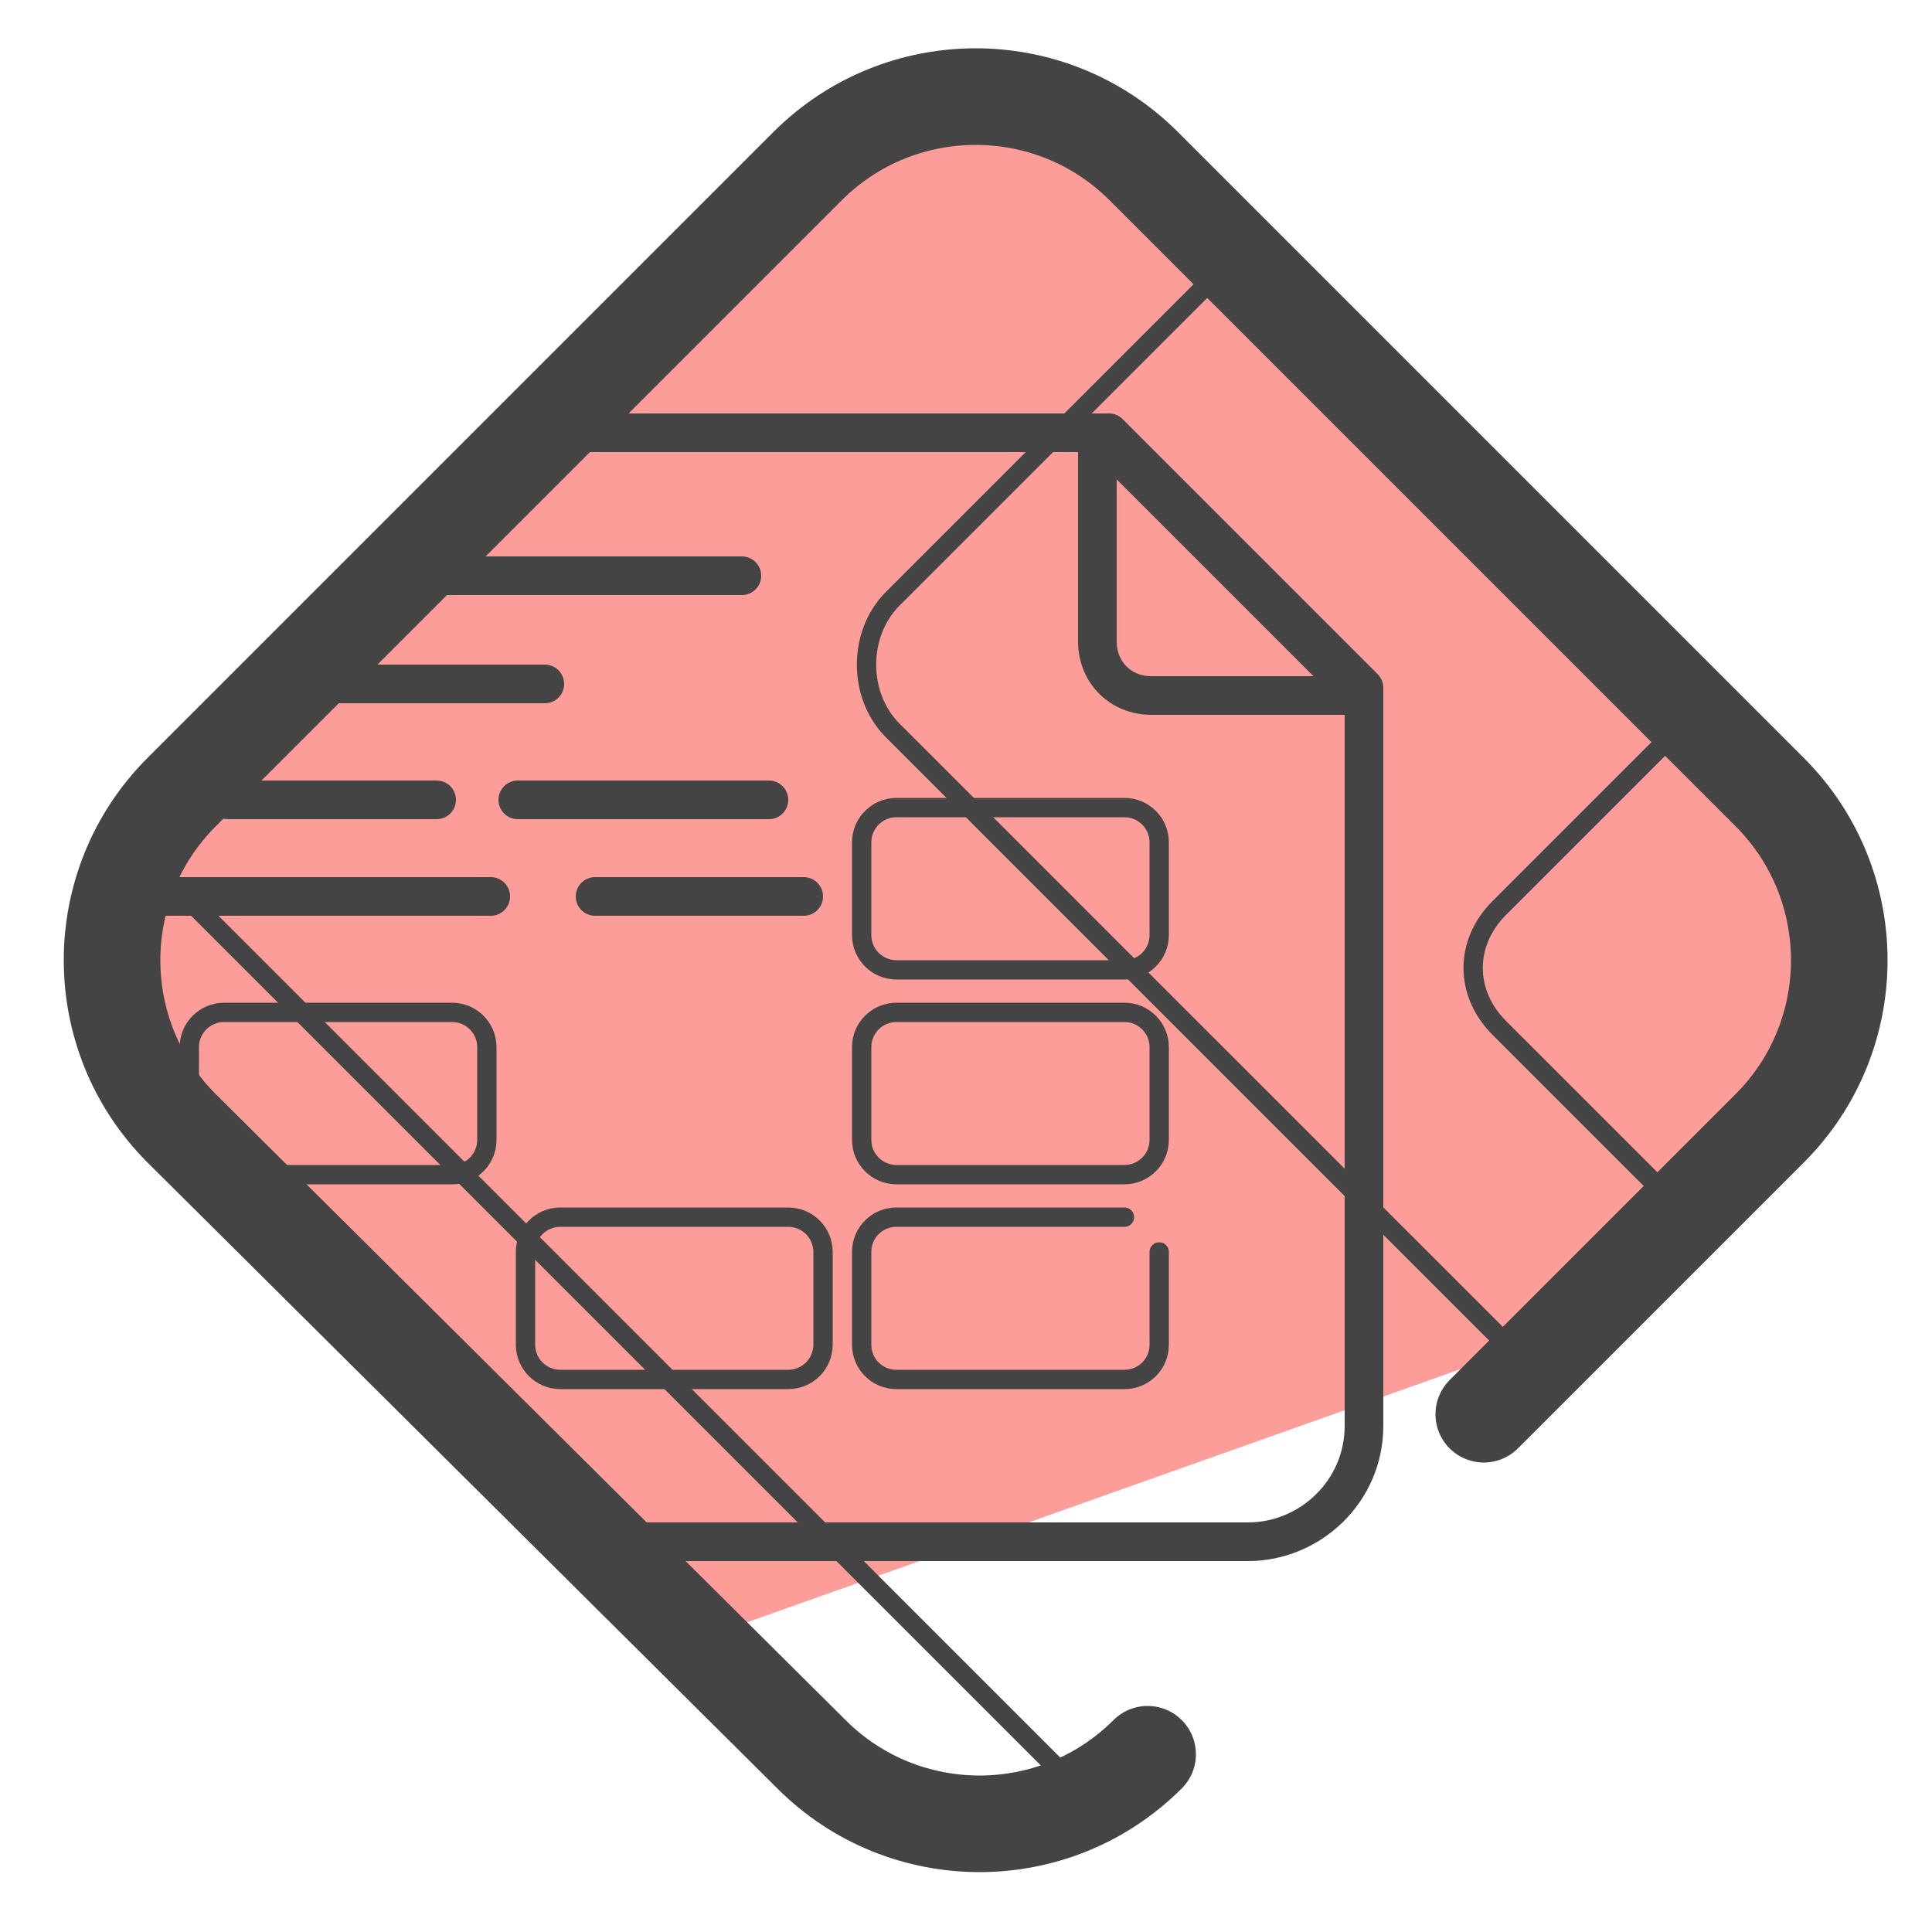
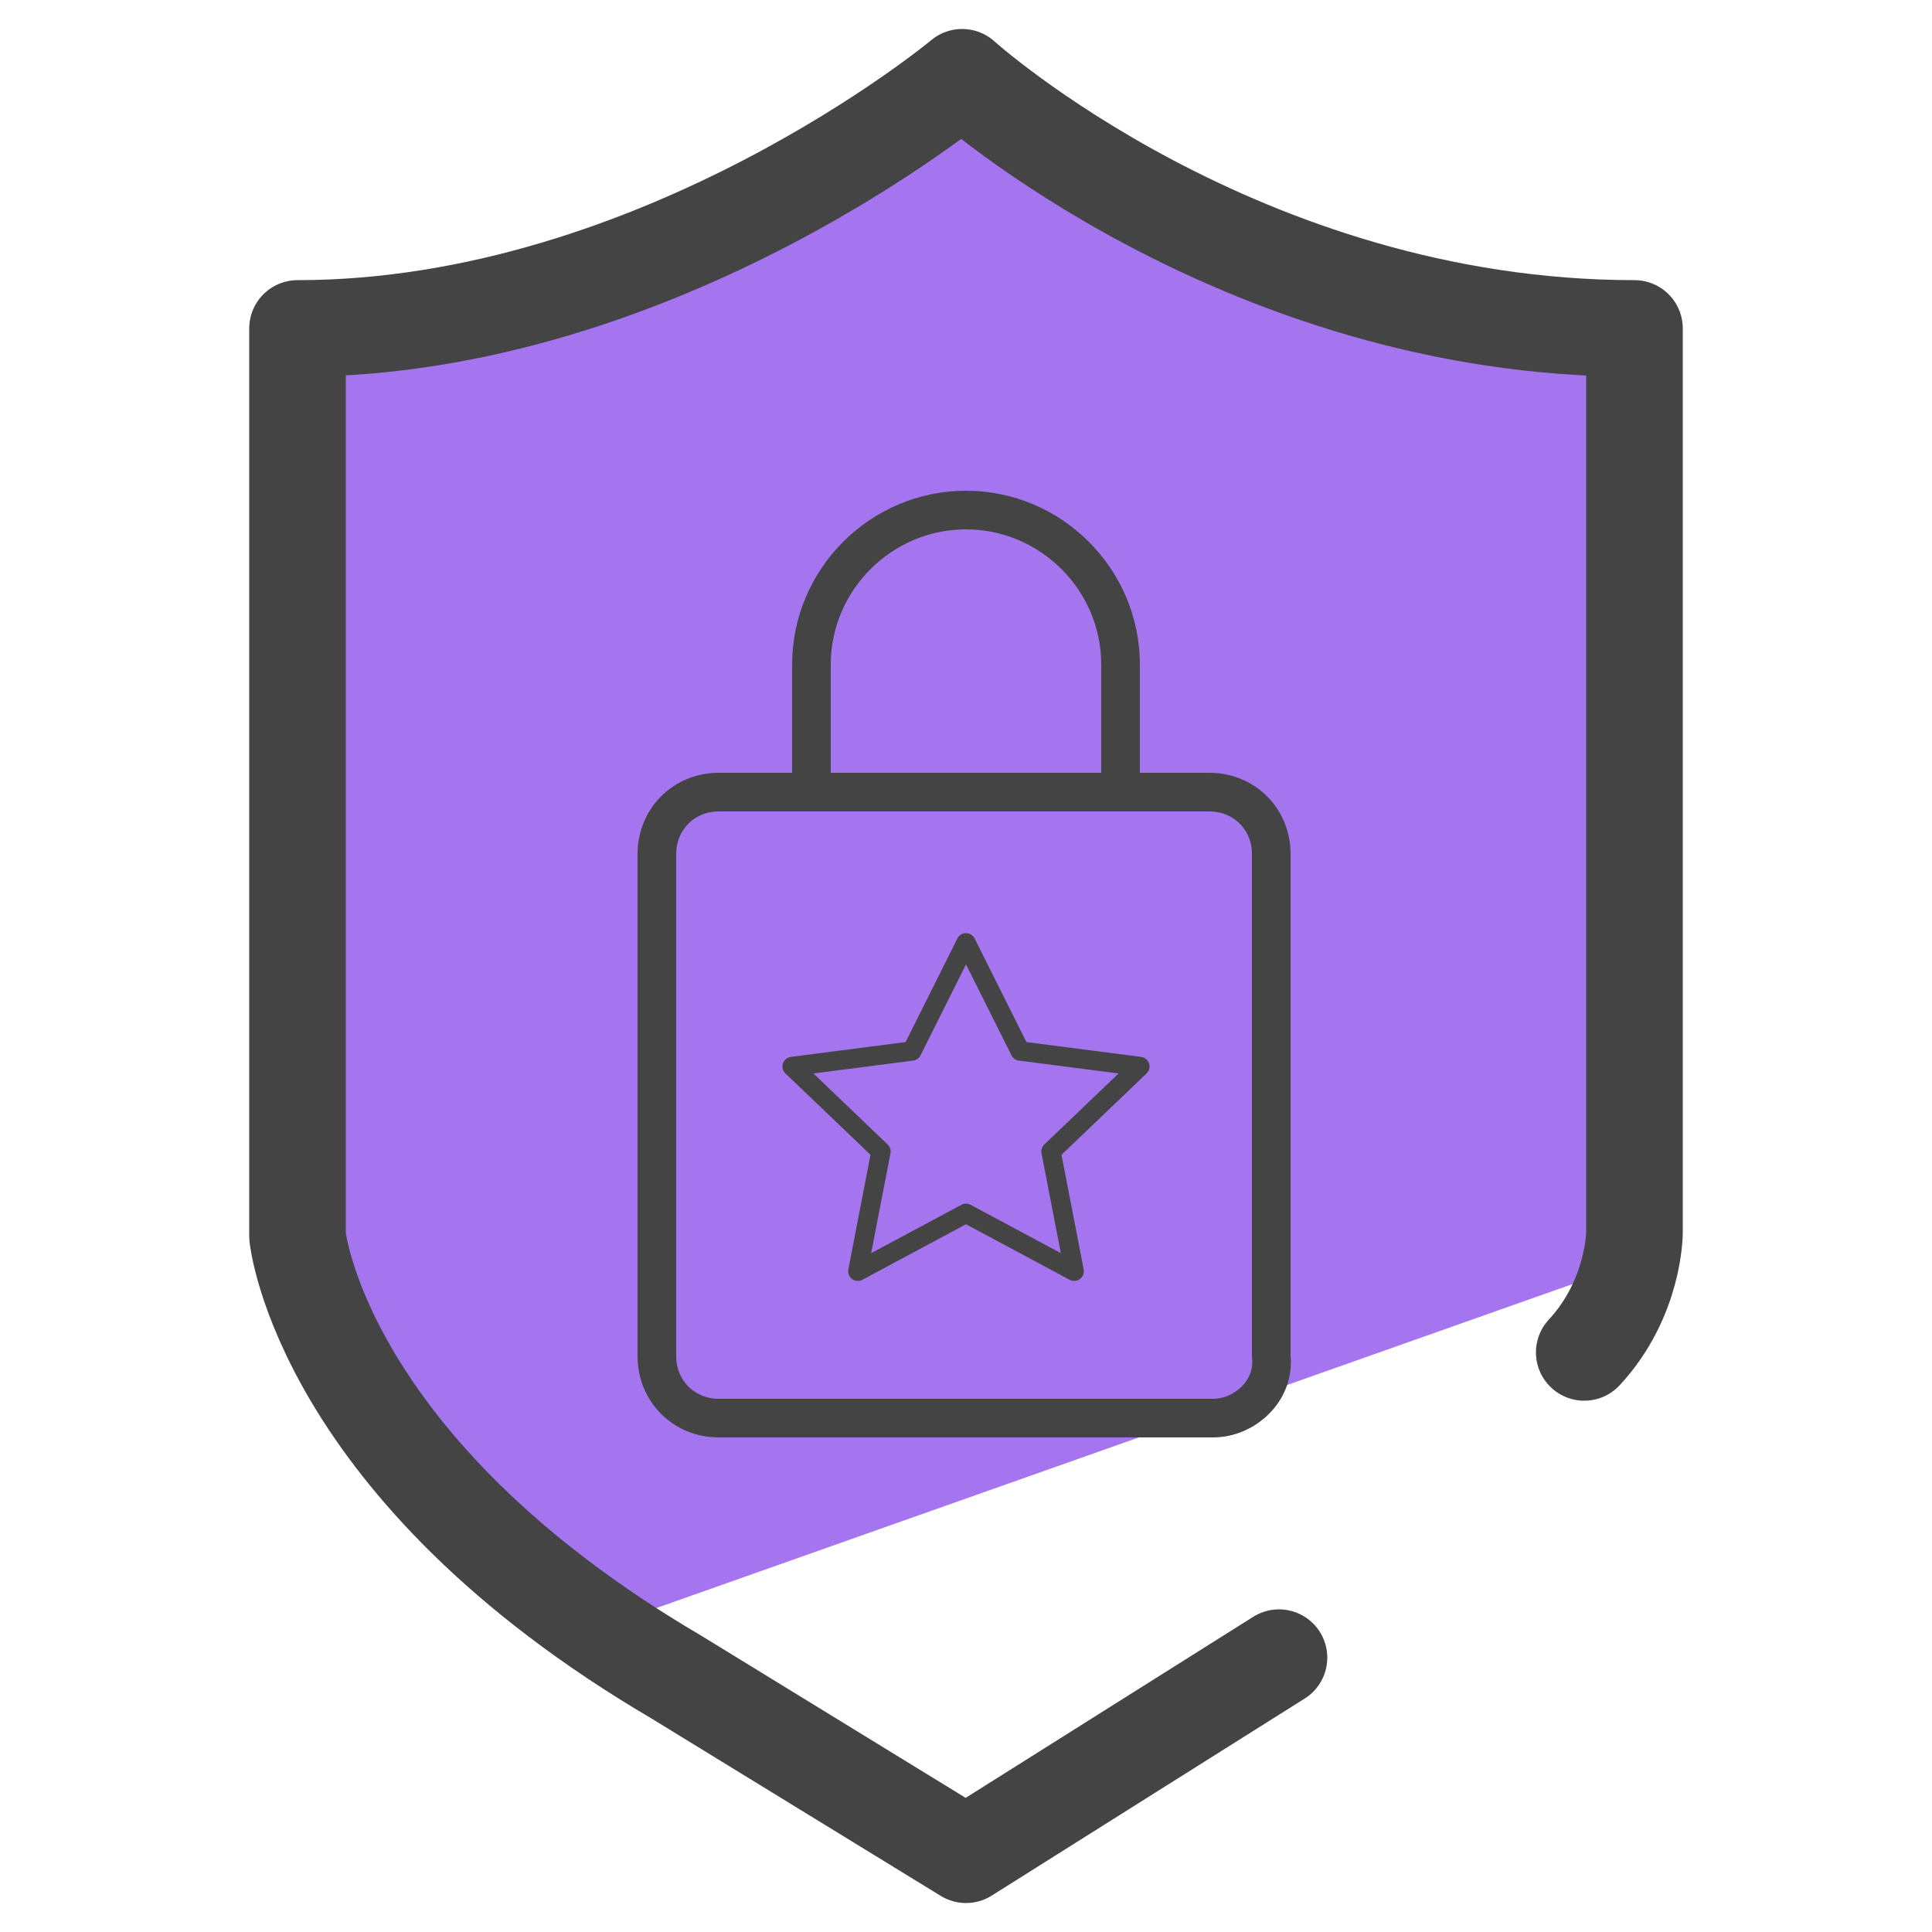
- <svg xmlns="http://www.w3.org/2000/svg" viewBox="0 0 50 50">
-   <path fill="#fc9d9a" d="M47.7 26.1l-.5-4L30.1 4.5l-4.4-1.8c-4.1 0-17.8 12.9-17.8 15.5l-4.3 4-.2 5.9 14.2 14.5 24.8-8.8c.6-.3 6.2-6 5.4-7.6z" />
-   <path fill="none" stroke="#444" stroke-linecap="round" stroke-linejoin="round" stroke-width="2.5" d="M29.7 45.4c-2.4 2.4-6.3 2.4-8.7 0L4.7 29.2c-2.4-2.4-2.4-6.3 0-8.7L20.9 4.3c2.4-2.4 6.3-2.4 8.7 0l16.2 16.2c2.4 2.4 2.4 6.3 0 8.7l-7.4 7.4" />
-   <path fill="none" stroke="#444" stroke-linecap="round" stroke-linejoin="round" d="M15.9 39.9h16.4c1.6 0 3-1.3 3-3V17.8s0 0 0 0 0 0 0 0 0 0 0 0 0 0 0 0 0 0 0 0l-6.6-6.6s0 0 0 0 0 0 0 0 0 0 0 0 0 0 0 0 0 0 0 0h-14m13.7 0l6.8 6.8h-5.4c-.8 0-1.4-.6-1.4-1.4v-5.4zm-17.7 3.7h8.5M7.5 17.7h6.6" />
-   <rect width="7.7" height="4.2" x="4.9" y="26.2" fill="none" stroke="#444" stroke-linecap="round" stroke-linejoin="round" stroke-width=".5" rx=".9" ry=".9" />
-   <rect width="7.7" height="4.2" x="13.6" y="31.5" fill="none" stroke="#444" stroke-linecap="round" stroke-linejoin="round" stroke-width=".5" rx=".9" ry=".9" />
-   <path fill="none" stroke="#444" stroke-linecap="round" stroke-linejoin="round" stroke-width=".5" d="M30 32.4v2.4c0 .5-.4.9-.9.9h-5.9c-.5 0-.9-.4-.9-.9v-2.4c0-.5.4-.9.9-.9h5.9" />
-   <rect width="7.7" height="4.2" x="22.3" y="26.2" fill="none" stroke="#444" stroke-linecap="round" stroke-linejoin="round" stroke-width=".5" rx=".9" ry=".9" />
-   <rect width="7.7" height="4.2" x="22.3" y="20.9" fill="none" stroke="#444" stroke-linecap="round" stroke-linejoin="round" stroke-width=".5" rx=".9" ry=".9" />
-   <path fill="none" stroke="#444" stroke-linecap="round" stroke-linejoin="round" stroke-width=".5" d="M43.8 31.6l-5-5c-.9-.9-.9-2.2 0-3.1l5-5m-4.5 16.6L23.1 18.9c-.9-.9-.9-2.5 0-3.4l8.6-8.6" />
-   <path fill="none" stroke="#444" stroke-linecap="round" stroke-linejoin="round" d="M5.9 20.7h5.4m2.1 0h6.5M4.1 23.2h8.6m2.7 0h5.4" />
-   <path fill="none" stroke="#444" stroke-miterlimit="10" stroke-width=".5" d="M28.4 46.8l-25-25" />
+ <svg xmlns="http://www.w3.org/2000/svg" version="1.1" id="Layer_1" x="0px" y="0px" viewBox="0 0 50 50" style="enable-background:new 0 0 50 50;" xml:space="preserve">
+   <style type="text/css">
+ 	.st0{fill:#8256D8;}
+ 	.st1{fill:#A475EF;}
+ 	.st2{fill:none;stroke:#444444;stroke-width:2.5;stroke-linecap:round;stroke-linejoin:round;stroke-miterlimit:10;}
+ 	.st3{fill:none;stroke:#444444;stroke-linecap:round;stroke-linejoin:round;stroke-miterlimit:10;}
+ 	.st4{fill:none;stroke:#444444;stroke-width:0.5;stroke-linecap:round;stroke-linejoin:round;stroke-miterlimit:10;}
+ </style>
+   <polygon class="st0" points="29.8,18.2 37.7,20.7 31,25.4 31.1,33.6 24.5,28.7 16.7,31.3 19.3,23.6 14.4,17 22.6,17.1 27.4,10.4 " />
+   <path class="st1" d="M42.3,14.9V8.5L30.9,5.8l-6-3.8C22.1,5.6,7.1,9,7.1,9l0.5,13l0.7,13.2l7.6,6.8l26.3-9.3  C42.8,32.3,43.2,16.5,42.3,14.9z" />
+   <path class="st2" d="M33.1,42.9L25,48l-7.5-4.6C8.3,38,7.7,32,7.7,32V8.5C17.1,8.5,24.9,2,24.9,2s7.2,6.5,17.4,6.5v23.4  c0,0,0,1.7-1.3,3.1" />
+   <g>
+     <path class="st3" d="M31.4,36.7H18.6c-0.9,0-1.6-0.7-1.6-1.6v-13c0-0.9,0.7-1.6,1.6-1.6h12.7c0.9,0,1.6,0.7,1.6,1.6v13   C33,36,32.2,36.7,31.4,36.7z" />
+     <polygon class="st4" points="25,24.4 26.4,27.2 29.5,27.6 27.2,29.8 27.8,32.9 25,31.4 22.2,32.9 22.8,29.8 20.5,27.6 23.6,27.2     " />
+     <path class="st3" d="M21,20.5v-3.3c0-2.2,1.8-4,4-4l0,0c2.2,0,4,1.8,4,4v3.3" />
+   </g>
</svg>
